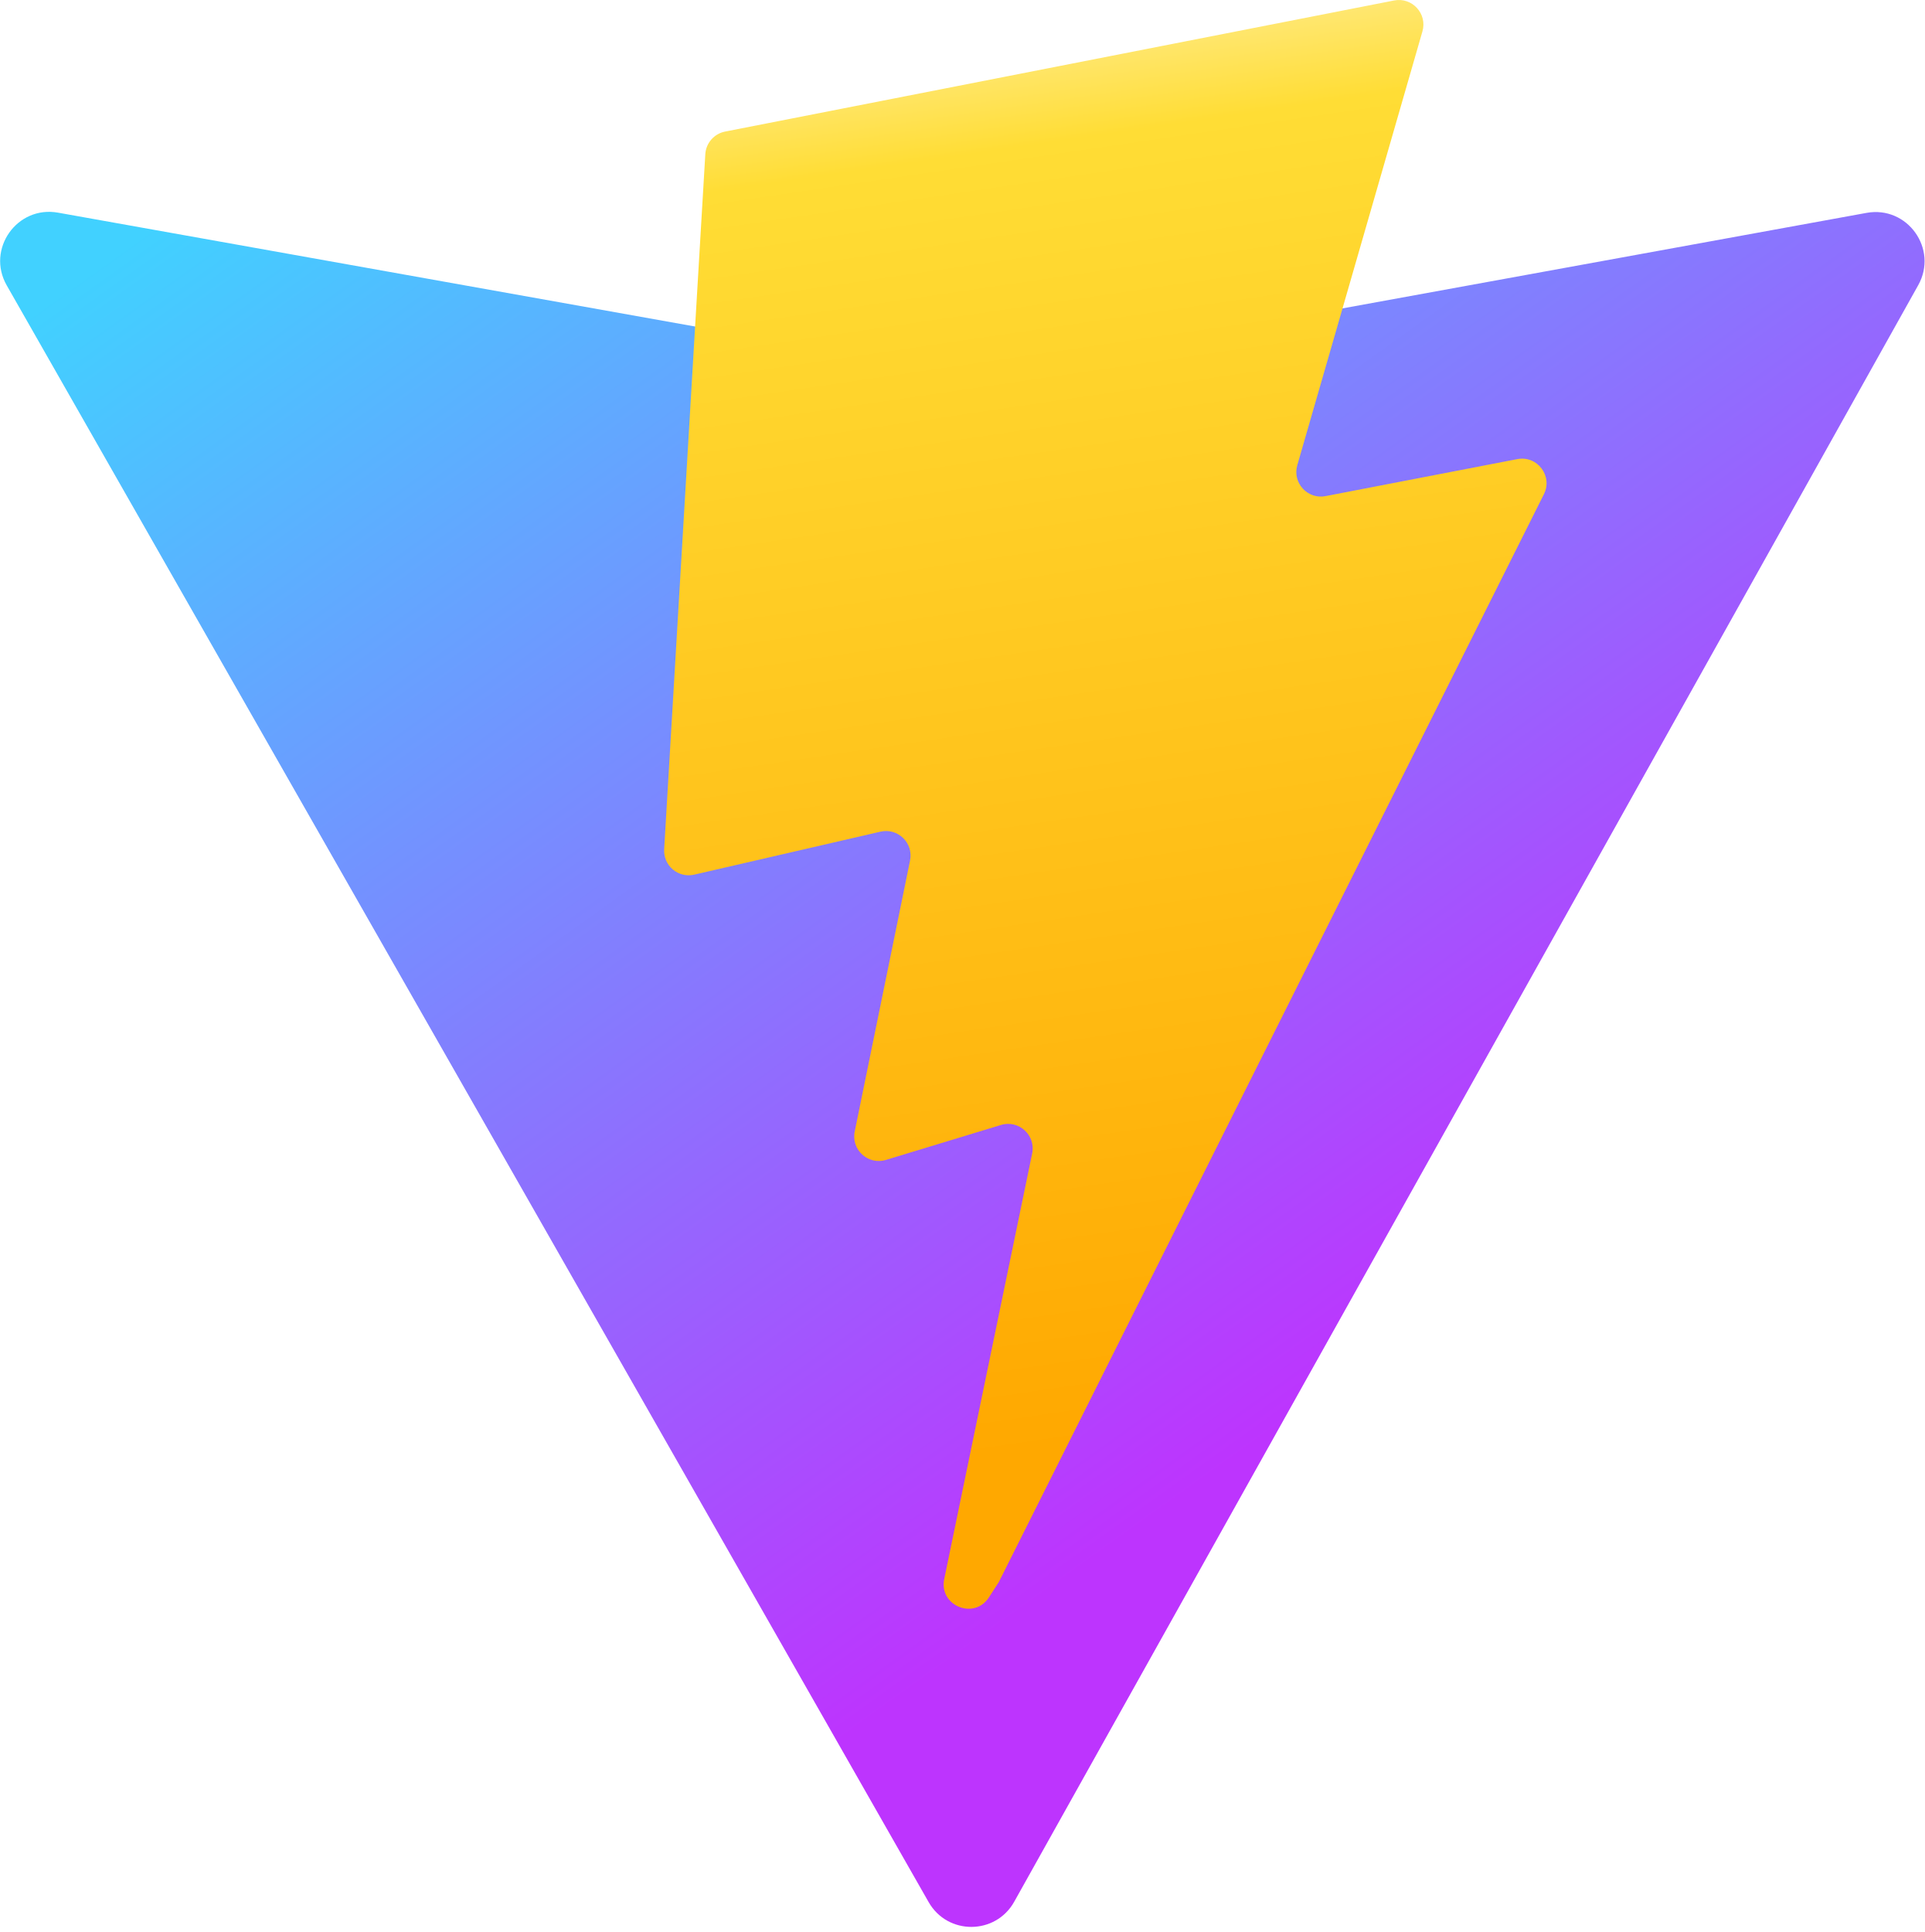
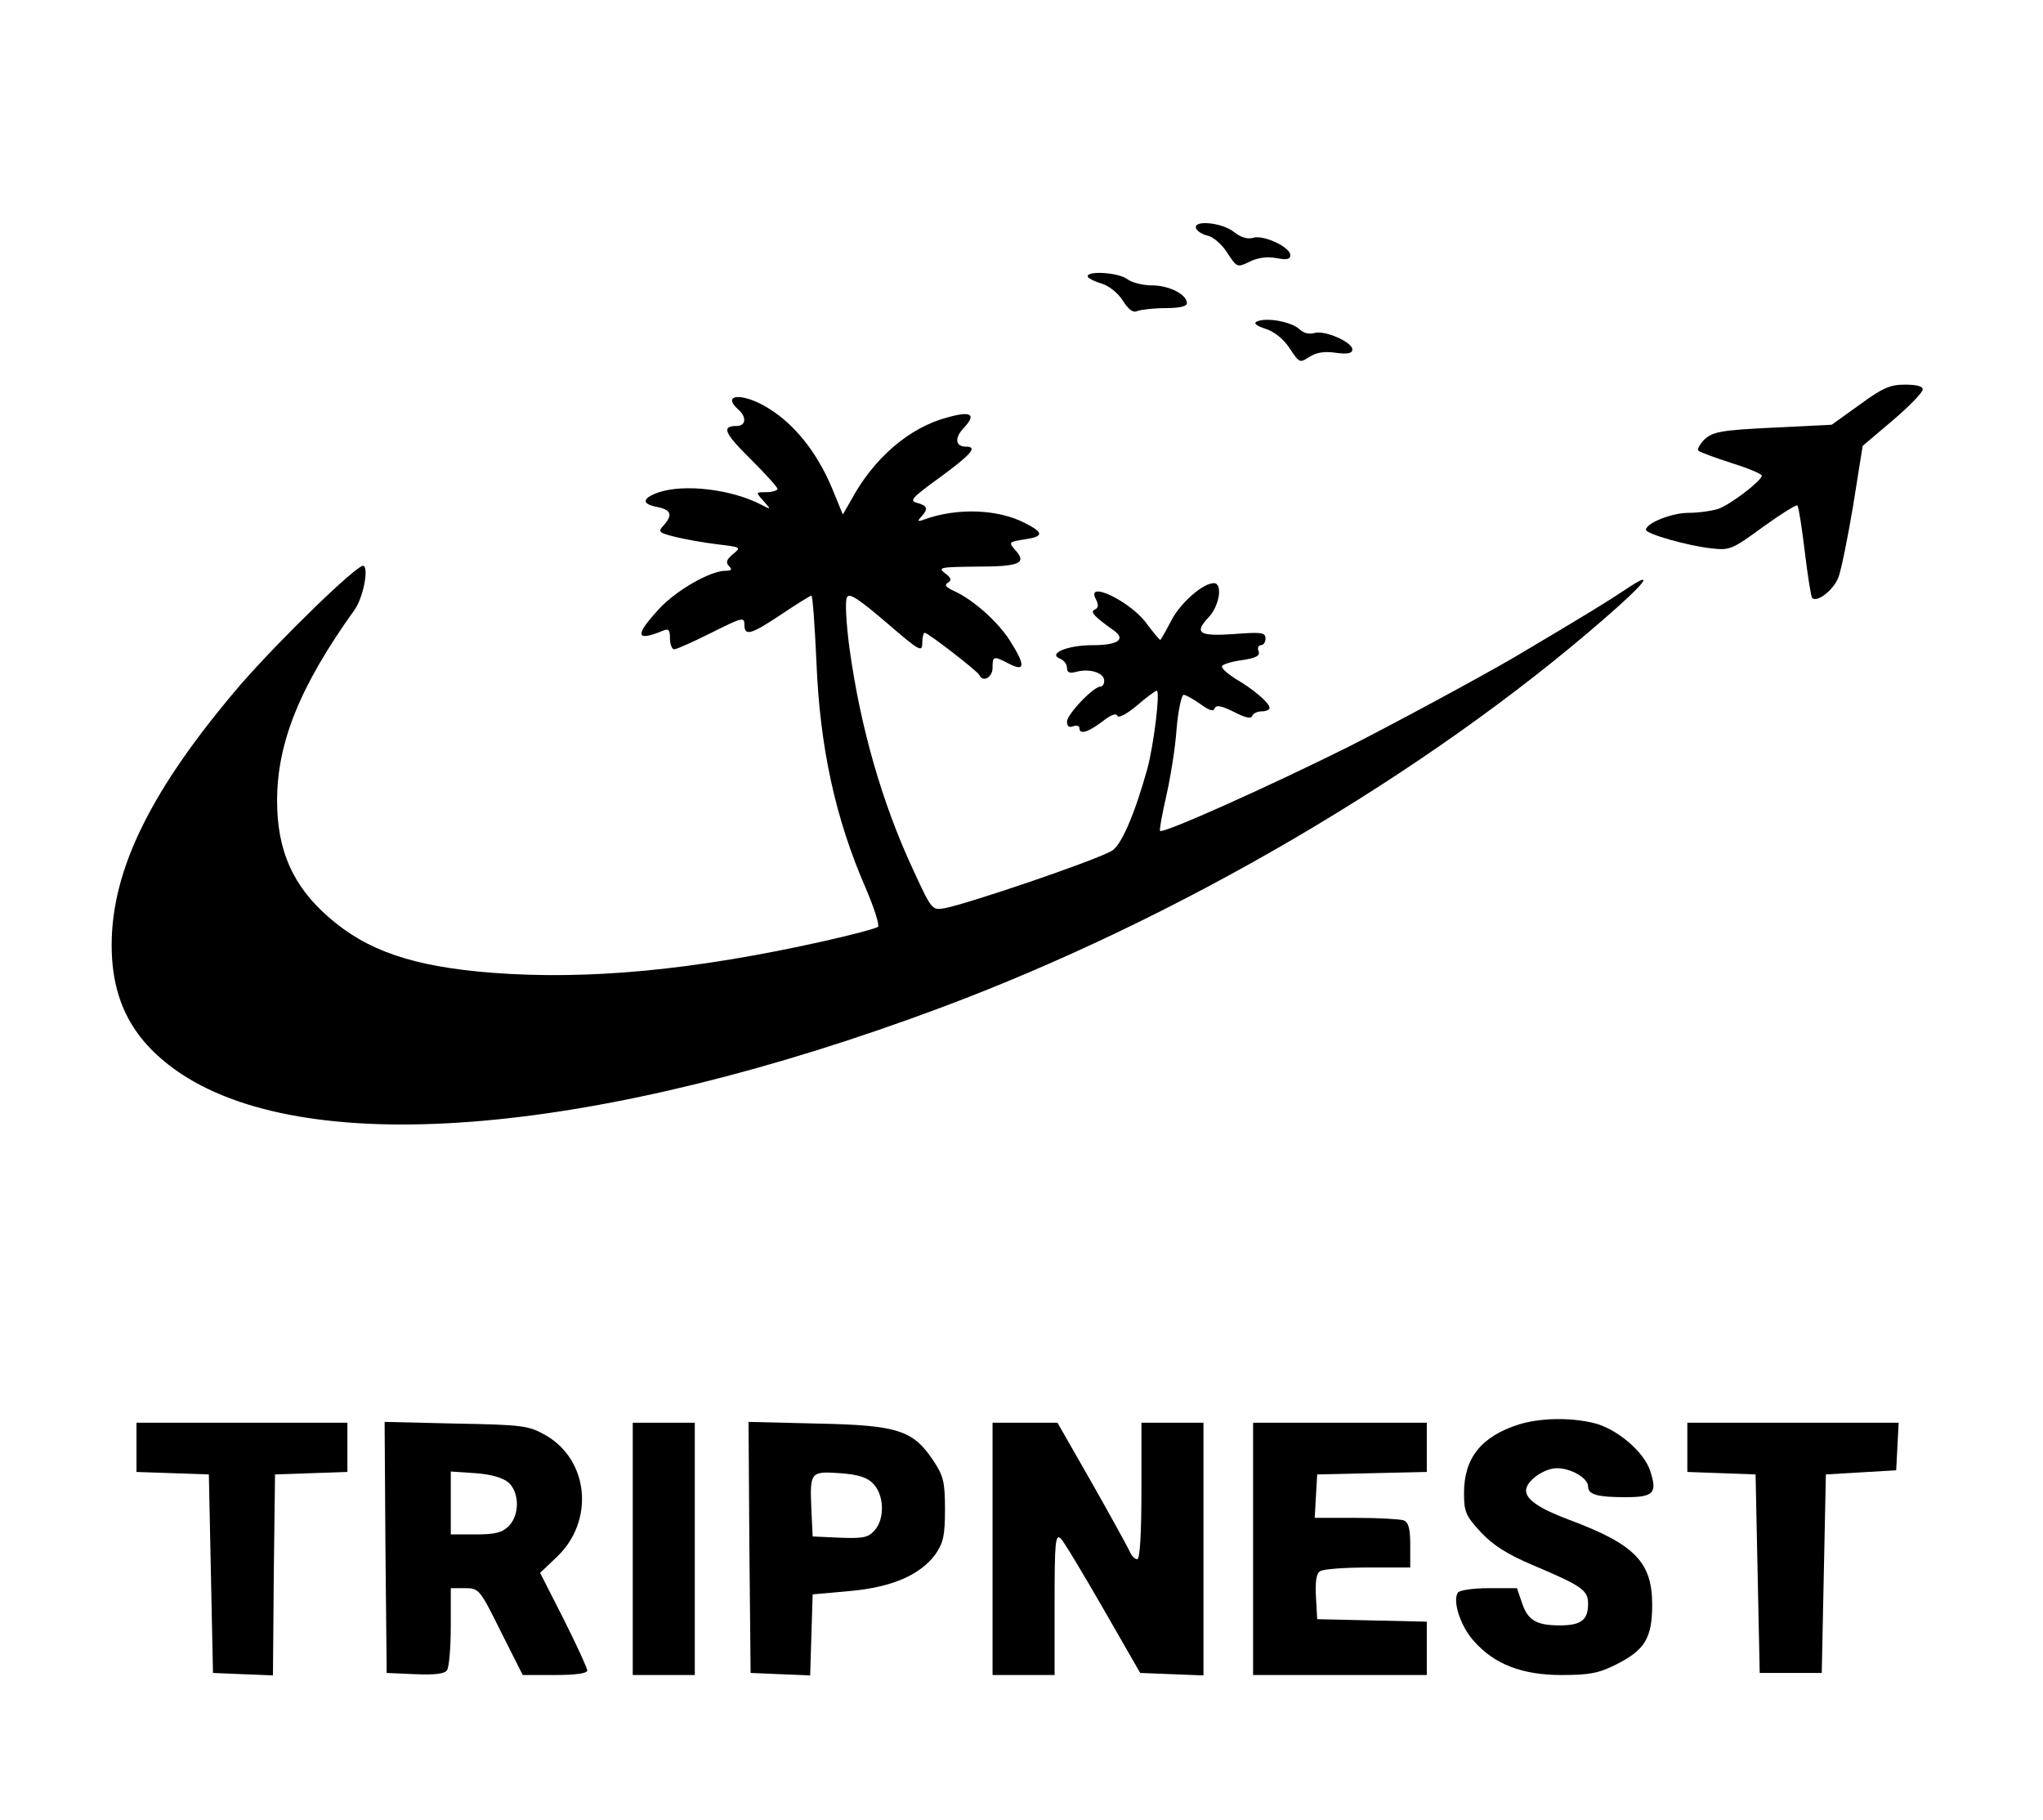
- <svg xmlns="http://www.w3.org/2000/svg" aria-hidden="true" role="img" class="iconify iconify--logos" width="31.88" height="32" preserveAspectRatio="xMidYMid meet" viewBox="0 0 256 257">
-   <defs>
-     <linearGradient id="IconifyId1813088fe1fbc01fb466" x1="-.828%" x2="57.636%" y1="7.652%" y2="78.411%">
-       <stop offset="0%" stop-color="#41D1FF" />
-       <stop offset="100%" stop-color="#BD34FE" />
-     </linearGradient>
-     <linearGradient id="IconifyId1813088fe1fbc01fb467" x1="43.376%" x2="50.316%" y1="2.242%" y2="89.03%">
-       <stop offset="0%" stop-color="#FFEA83" />
-       <stop offset="8.333%" stop-color="#FFDD35" />
-       <stop offset="100%" stop-color="#FFA800" />
-     </linearGradient>
-   </defs>
-   <path fill="url(#IconifyId1813088fe1fbc01fb466)" d="M255.153 37.938L134.897 252.976c-2.483 4.44-8.862 4.466-11.382.048L.875 37.958c-2.746-4.814 1.371-10.646 6.827-9.67l120.385 21.517a6.537 6.537 0 0 0 2.322-.004l117.867-21.483c5.438-.991 9.574 4.796 6.877 9.62Z" />
-   <path fill="url(#IconifyId1813088fe1fbc01fb467)" d="M185.432.063L96.44 17.501a3.268 3.268 0 0 0-2.634 3.014l-5.474 92.456a3.268 3.268 0 0 0 3.997 3.378l24.777-5.718c2.318-.535 4.413 1.507 3.936 3.838l-7.361 36.047c-.495 2.426 1.782 4.5 4.151 3.78l15.304-4.649c2.372-.72 4.652 1.36 4.15 3.788l-11.698 56.621c-.732 3.542 3.979 5.473 5.943 2.437l1.313-2.028l72.516-144.72c1.215-2.423-.88-5.186-3.54-4.672l-25.505 4.922c-2.396.462-4.435-1.77-3.759-4.114l16.646-57.705c.677-2.35-1.37-4.583-3.769-4.113Z" />
+ <svg xmlns="http://www.w3.org/2000/svg" version="1.0" width="494pt" height="440pt" viewBox="0 0 494 440" preserveAspectRatio="xMidYMid meet">
+   <g transform="translate(0,440) scale(0.1,-0.1)" fill="#000000" stroke="none">
+     <path d="M2892 3848 c3 -7 15 -15 29 -18 13 -3 35 -22 47 -42 23 -35 24 -35 53 -21 20 10 42 13 65 9 26 -5 34 -3 34 7 0 20 -66 50 -90 42 -13 -4 -30 1 -46 14 -29 23 -99 30 -92 9z" />
+     <path d="M2630 3732 c0 -4 15 -12 32 -17 20 -6 41 -23 53 -42 14 -22 25 -30 35 -25 8 3 39 7 68 7 33 0 52 4 52 12 0 21 -43 43 -85 43 -22 0 -49 7 -59 15 -21 16 -96 21 -96 7z" />
+     <path d="M3040 3623 c-10 -4 -4 -10 20 -18 22 -7 44 -25 59 -48 23 -35 24 -35 47 -20 17 11 37 14 64 10 29 -4 40 -1 40 8 0 18 -67 47 -91 40 -13 -4 -27 -1 -38 10 -20 17 -77 28 -101 18z" />
+     <path d="M4496 3421 l-67 -48 -142 -7 c-125 -6 -145 -10 -165 -28 -12 -12 -19 -25 -15 -28 5 -4 41 -17 81 -30 39 -12 72 -26 72 -30 0 -12 -73 -68 -104 -80 -15 -5 -48 -10 -73 -10 -41 0 -103 -25 -103 -41 0 -10 102 -39 159 -45 44 -5 50 -2 124 52 43 31 80 54 83 52 3 -3 11 -53 18 -112 7 -58 15 -109 18 -112 12 -11 50 18 63 49 7 18 23 97 36 175 l23 144 72 61 c40 34 73 68 73 75 1 8 -14 12 -43 12 -36 0 -54 -8 -110 -49z" />
+     <path d="M1770 3431 c0 -5 7 -14 15 -21 21 -18 19 -40 -4 -40 -37 0 -30 -17 34 -80 36 -36 65 -68 65 -72 0 -4 -12 -8 -27 -8 -26 0 -26 0 -7 -21 19 -22 19 -22 -4 -10 -72 38 -188 52 -251 30 -39 -14 -40 -28 -1 -35 33 -7 37 -19 15 -44 -15 -16 -12 -18 27 -28 24 -6 70 -14 102 -18 58 -7 59 -7 38 -24 -15 -13 -18 -20 -9 -29 8 -8 6 -11 -8 -11 -38 0 -121 -48 -162 -93 -59 -64 -56 -79 10 -52 14 6 17 2 17 -19 0 -14 5 -26 10 -26 6 0 46 18 90 40 74 37 80 39 80 20 0 -29 15 -25 90 25 37 25 70 45 72 45 3 0 8 -71 12 -157 8 -209 46 -383 120 -552 20 -47 33 -88 29 -92 -5 -4 -62 -19 -128 -34 -317 -71 -573 -95 -806 -77 -190 15 -302 53 -395 135 -86 75 -124 161 -124 281 0 140 55 277 187 461 21 29 35 101 22 107 -13 6 -204 -180 -297 -287 -215 -251 -312 -446 -312 -630 0 -138 53 -235 169 -312 316 -208 1013 -147 1837 161 573 214 1171 564 1602 939 105 91 127 122 50 70 -39 -26 -87 -56 -266 -162 -86 -50 -284 -157 -402 -217 -197 -98 -447 -210 -455 -203 -2 2 5 40 15 84 10 44 22 117 25 163 4 45 12 82 17 82 5 0 23 -10 40 -22 22 -16 32 -19 35 -11 3 9 16 7 46 -8 27 -14 42 -18 45 -10 2 6 12 11 23 11 10 0 19 4 19 8 0 12 -38 45 -83 71 -20 13 -35 26 -32 31 3 4 25 11 49 14 34 5 44 11 39 22 -3 7 0 14 6 14 6 0 11 7 11 16 0 15 -10 16 -75 11 -86 -6 -99 2 -62 41 26 28 34 82 12 82 -26 0 -80 -47 -102 -89 -13 -25 -25 -46 -27 -48 -1 -2 -15 15 -31 36 -37 55 -152 111 -125 62 7 -14 6 -21 -3 -25 -12 -5 -1 -17 47 -51 29 -21 9 -35 -53 -35 -61 0 -109 -21 -77 -33 9 -4 16 -13 16 -22 0 -11 6 -14 24 -9 32 8 66 -3 66 -22 0 -8 -4 -14 -9 -14 -17 0 -81 -67 -81 -85 0 -11 5 -15 15 -11 8 3 15 1 15 -4 0 -17 20 -11 55 15 20 16 34 22 37 14 2 -6 22 4 47 25 23 20 45 36 48 36 9 0 -7 -131 -23 -190 -31 -111 -64 -187 -87 -198 -48 -26 -346 -127 -403 -138 -30 -5 -31 -5 -76 93 -76 163 -128 347 -154 536 -8 60 -11 115 -6 123 6 11 28 -4 95 -61 80 -69 87 -73 87 -50 0 14 3 25 6 25 8 0 128 -93 132 -102 8 -19 32 -6 32 17 0 29 2 30 40 10 39 -20 40 -4 2 56 -30 47 -89 99 -135 120 -20 9 -24 15 -15 20 10 6 8 12 -7 23 -18 14 -12 15 77 16 103 0 122 8 93 40 -17 19 -16 20 24 26 45 7 45 16 0 39 -65 34 -164 38 -244 9 -16 -6 -18 -5 -7 7 17 19 15 26 -10 33 -20 5 -14 12 55 62 75 55 92 74 63 74 -26 0 -29 21 -5 46 30 32 18 41 -39 25 -93 -24 -180 -99 -235 -202 l-19 -33 -28 68 c-35 82 -88 149 -149 187 -43 28 -91 38 -91 20z" />
+     <path d="M3673 956 c-91 -29 -133 -81 -133 -166 0 -45 4 -55 40 -94 30 -32 64 -54 128 -81 118 -50 132 -60 132 -93 0 -39 -17 -52 -68 -52 -57 0 -78 12 -92 55 l-12 35 -68 0 c-38 0 -72 -5 -75 -11 -13 -20 6 -80 38 -116 50 -57 117 -83 213 -83 66 0 89 4 131 25 70 35 88 64 88 145 0 103 -42 146 -200 205 -72 27 -105 49 -105 71 0 23 43 54 75 54 34 0 75 -24 75 -44 0 -20 23 -26 91 -26 68 0 77 10 59 64 -15 46 -80 101 -135 115 -57 14 -129 13 -182 -3z" />
+     <path d="M330 900 l0 -59 88 -3 87 -3 5 -240 5 -240 72 -3 73 -3 2 243 3 243 88 3 87 3 0 59 0 60 -255 0 -255 0 0 -60z" />
+     <path d="M932 658 l3 -303 69 -3 c49 -2 72 1 77 10 5 7 9 55 9 106 l0 92 34 0 c34 0 36 -2 87 -105 l53 -105 78 0 c51 0 78 4 78 11 0 6 -26 62 -57 124 l-57 112 41 39 c91 87 77 234 -28 294 -41 23 -54 25 -217 28 l-172 4 2 -304z m298 157 c26 -24 27 -78 0 -105 -16 -16 -33 -20 -80 -20 l-60 0 0 76 0 76 60 -4 c39 -3 66 -11 80 -23z" />
+     <path d="M1530 655 l0 -305 75 0 75 0 0 305 0 305 -75 0 -75 0 0 -305z" />
+     <path d="M1812 658 l3 -303 72 -3 72 -3 3 98 3 98 89 8 c103 9 171 39 208 89 19 28 23 45 23 109 0 66 -4 81 -28 117 -49 74 -86 86 -280 90 l-167 4 2 -304z m299 155 c27 -27 29 -85 4 -113 -16 -18 -28 -20 -84 -18 l-66 3 -3 64 c-4 92 -3 94 69 89 43 -3 66 -10 80 -25z" />
+     <path d="M2400 655 l0 -305 75 0 75 0 0 172 c0 151 2 170 15 158 8 -8 54 -85 103 -170 l89 -155 77 -3 76 -3 0 306 0 305 -75 0 -75 0 0 -165 c0 -107 -4 -165 -10 -165 -6 0 -14 8 -18 18 -4 9 -45 84 -91 165 l-84 147 -79 0 -78 0 0 -305z" />
+     <path d="M3030 655 l0 -305 210 0 210 0 0 65 0 64 -132 3 -133 3 -3 54 c-2 37 1 57 10 62 7 5 59 9 116 9 l102 0 0 54 c0 40 -4 55 -16 60 -9 3 -61 6 -115 6 l-100 0 3 53 3 52 133 3 132 3 0 59 0 60 -210 0 -210 0 0 -305z" />
+     <path d="M4080 900 l0 -59 83 -3 82 -3 5 -240 5 -240 75 0 75 0 5 240 5 240 85 5 85 5 3 58 3 57 -256 0 -255 0 0 -60z" />
+   </g>
</svg>
